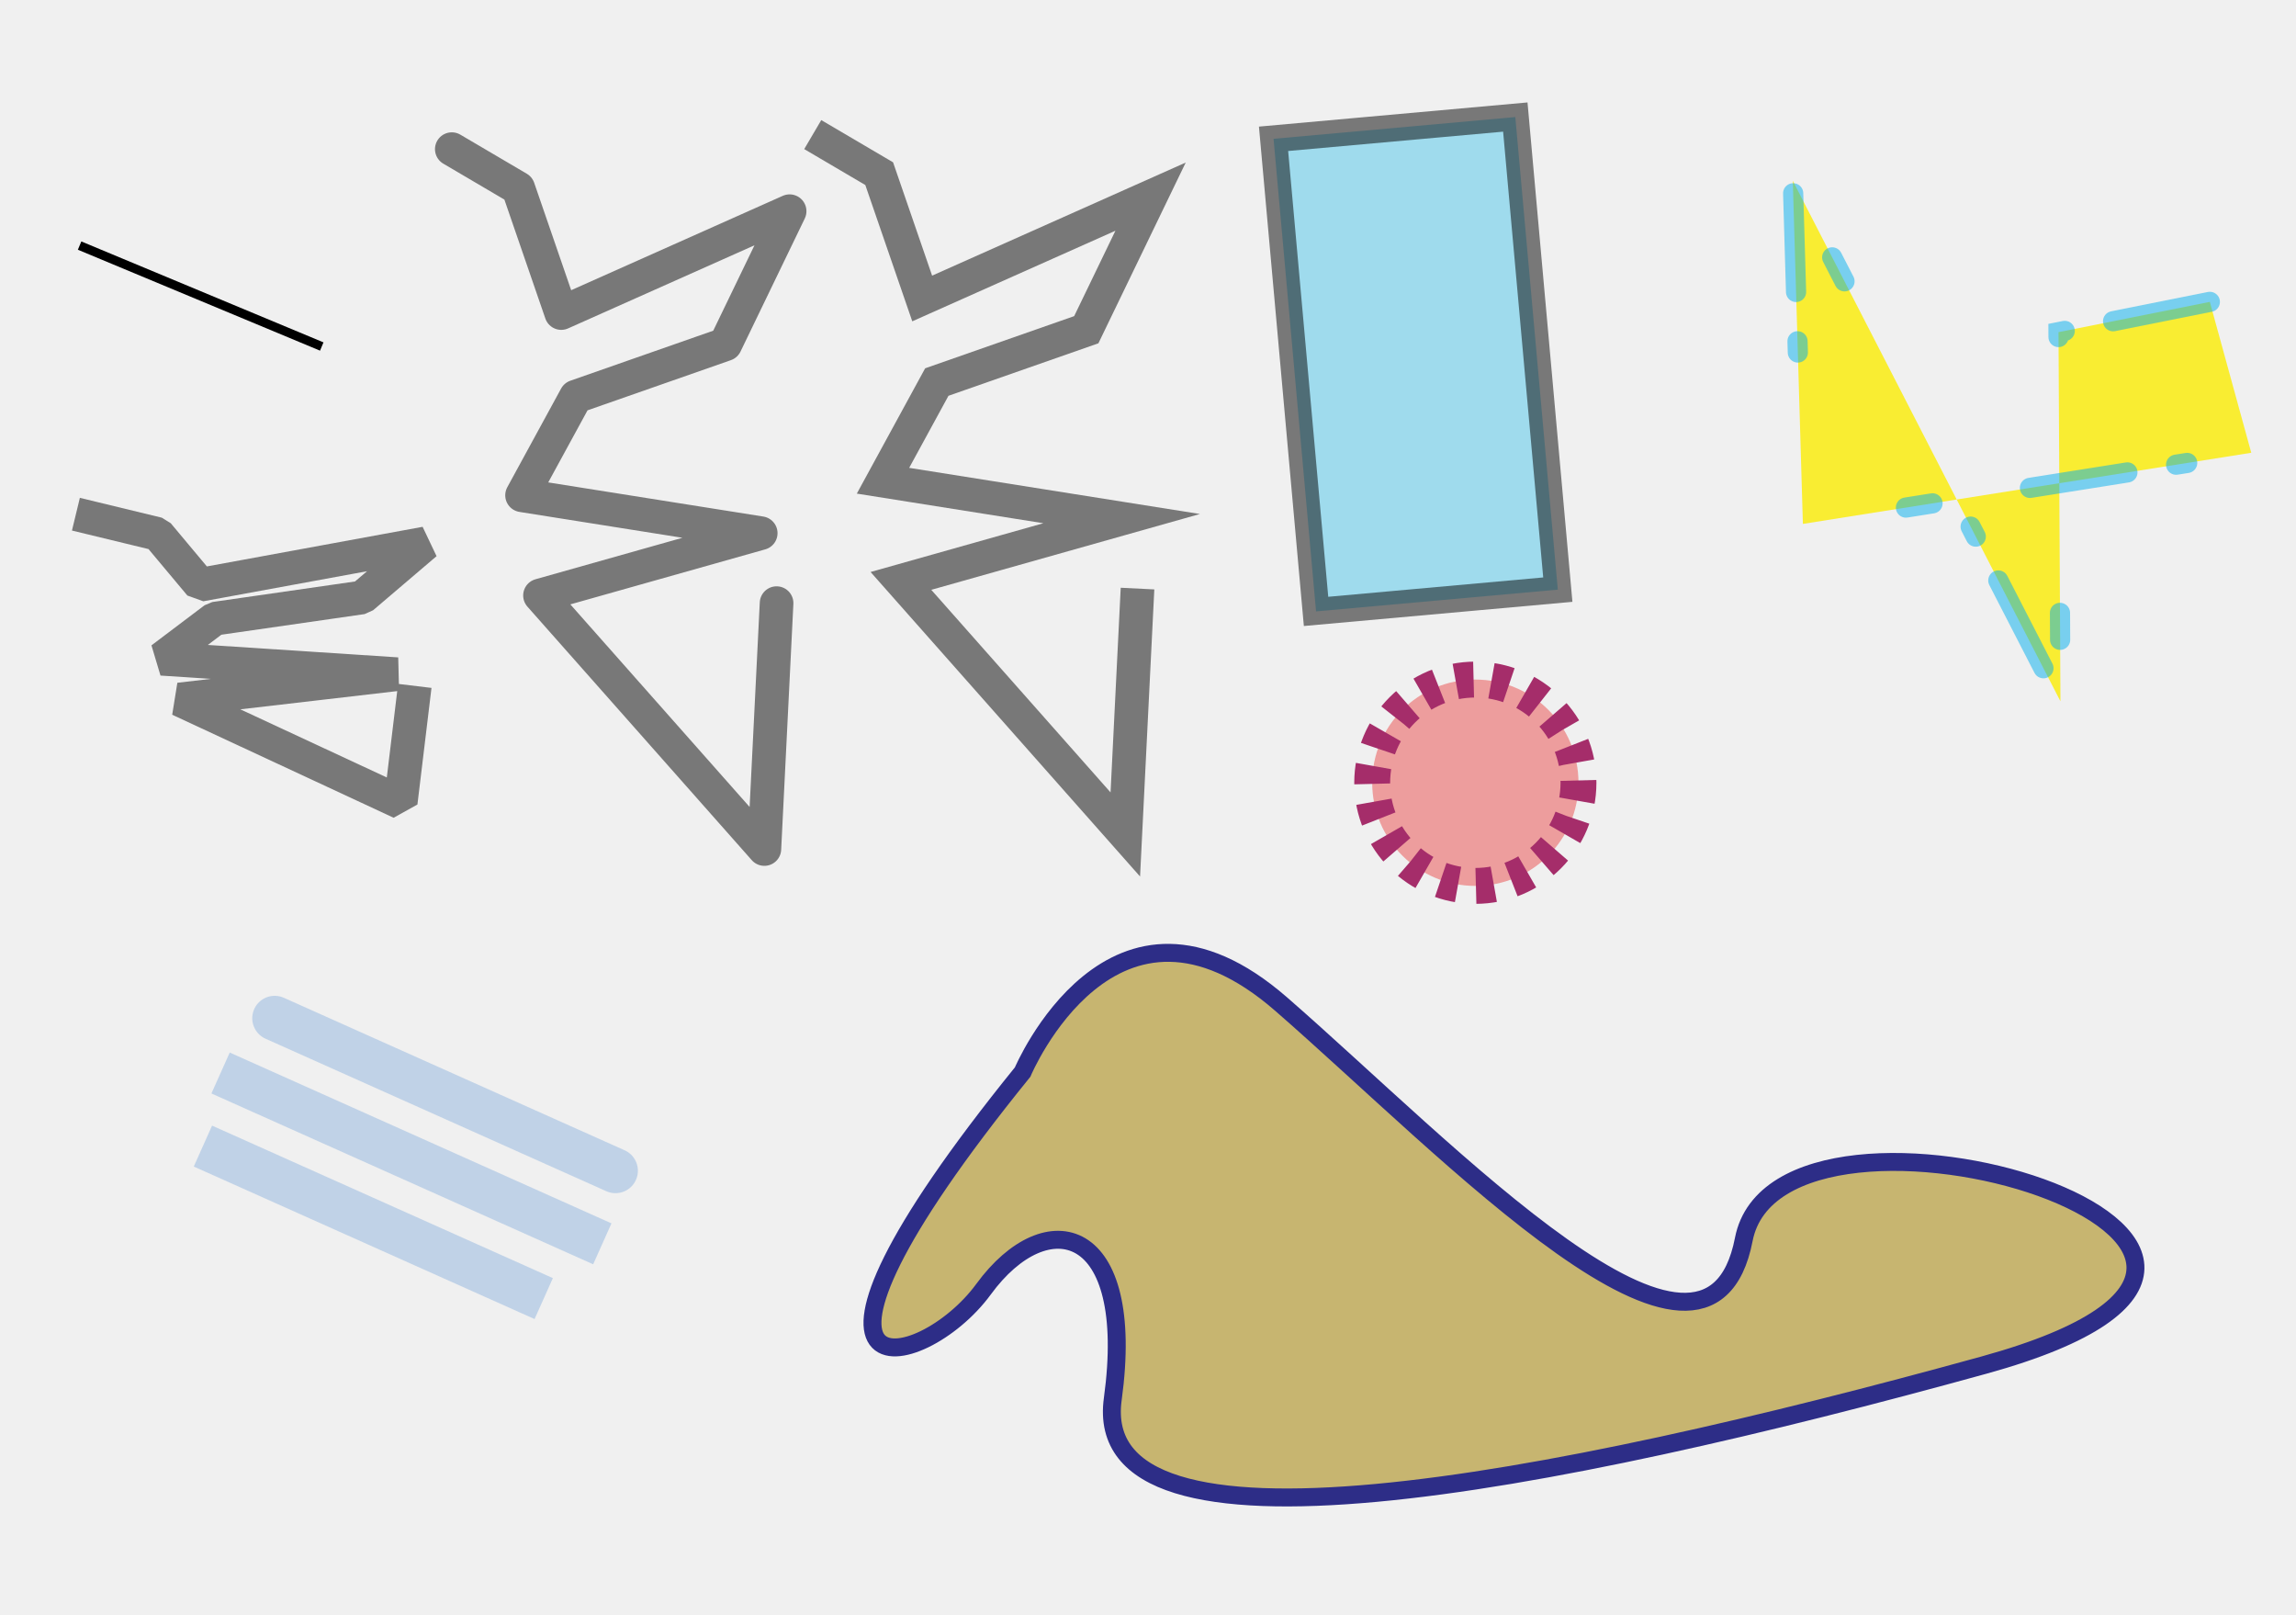
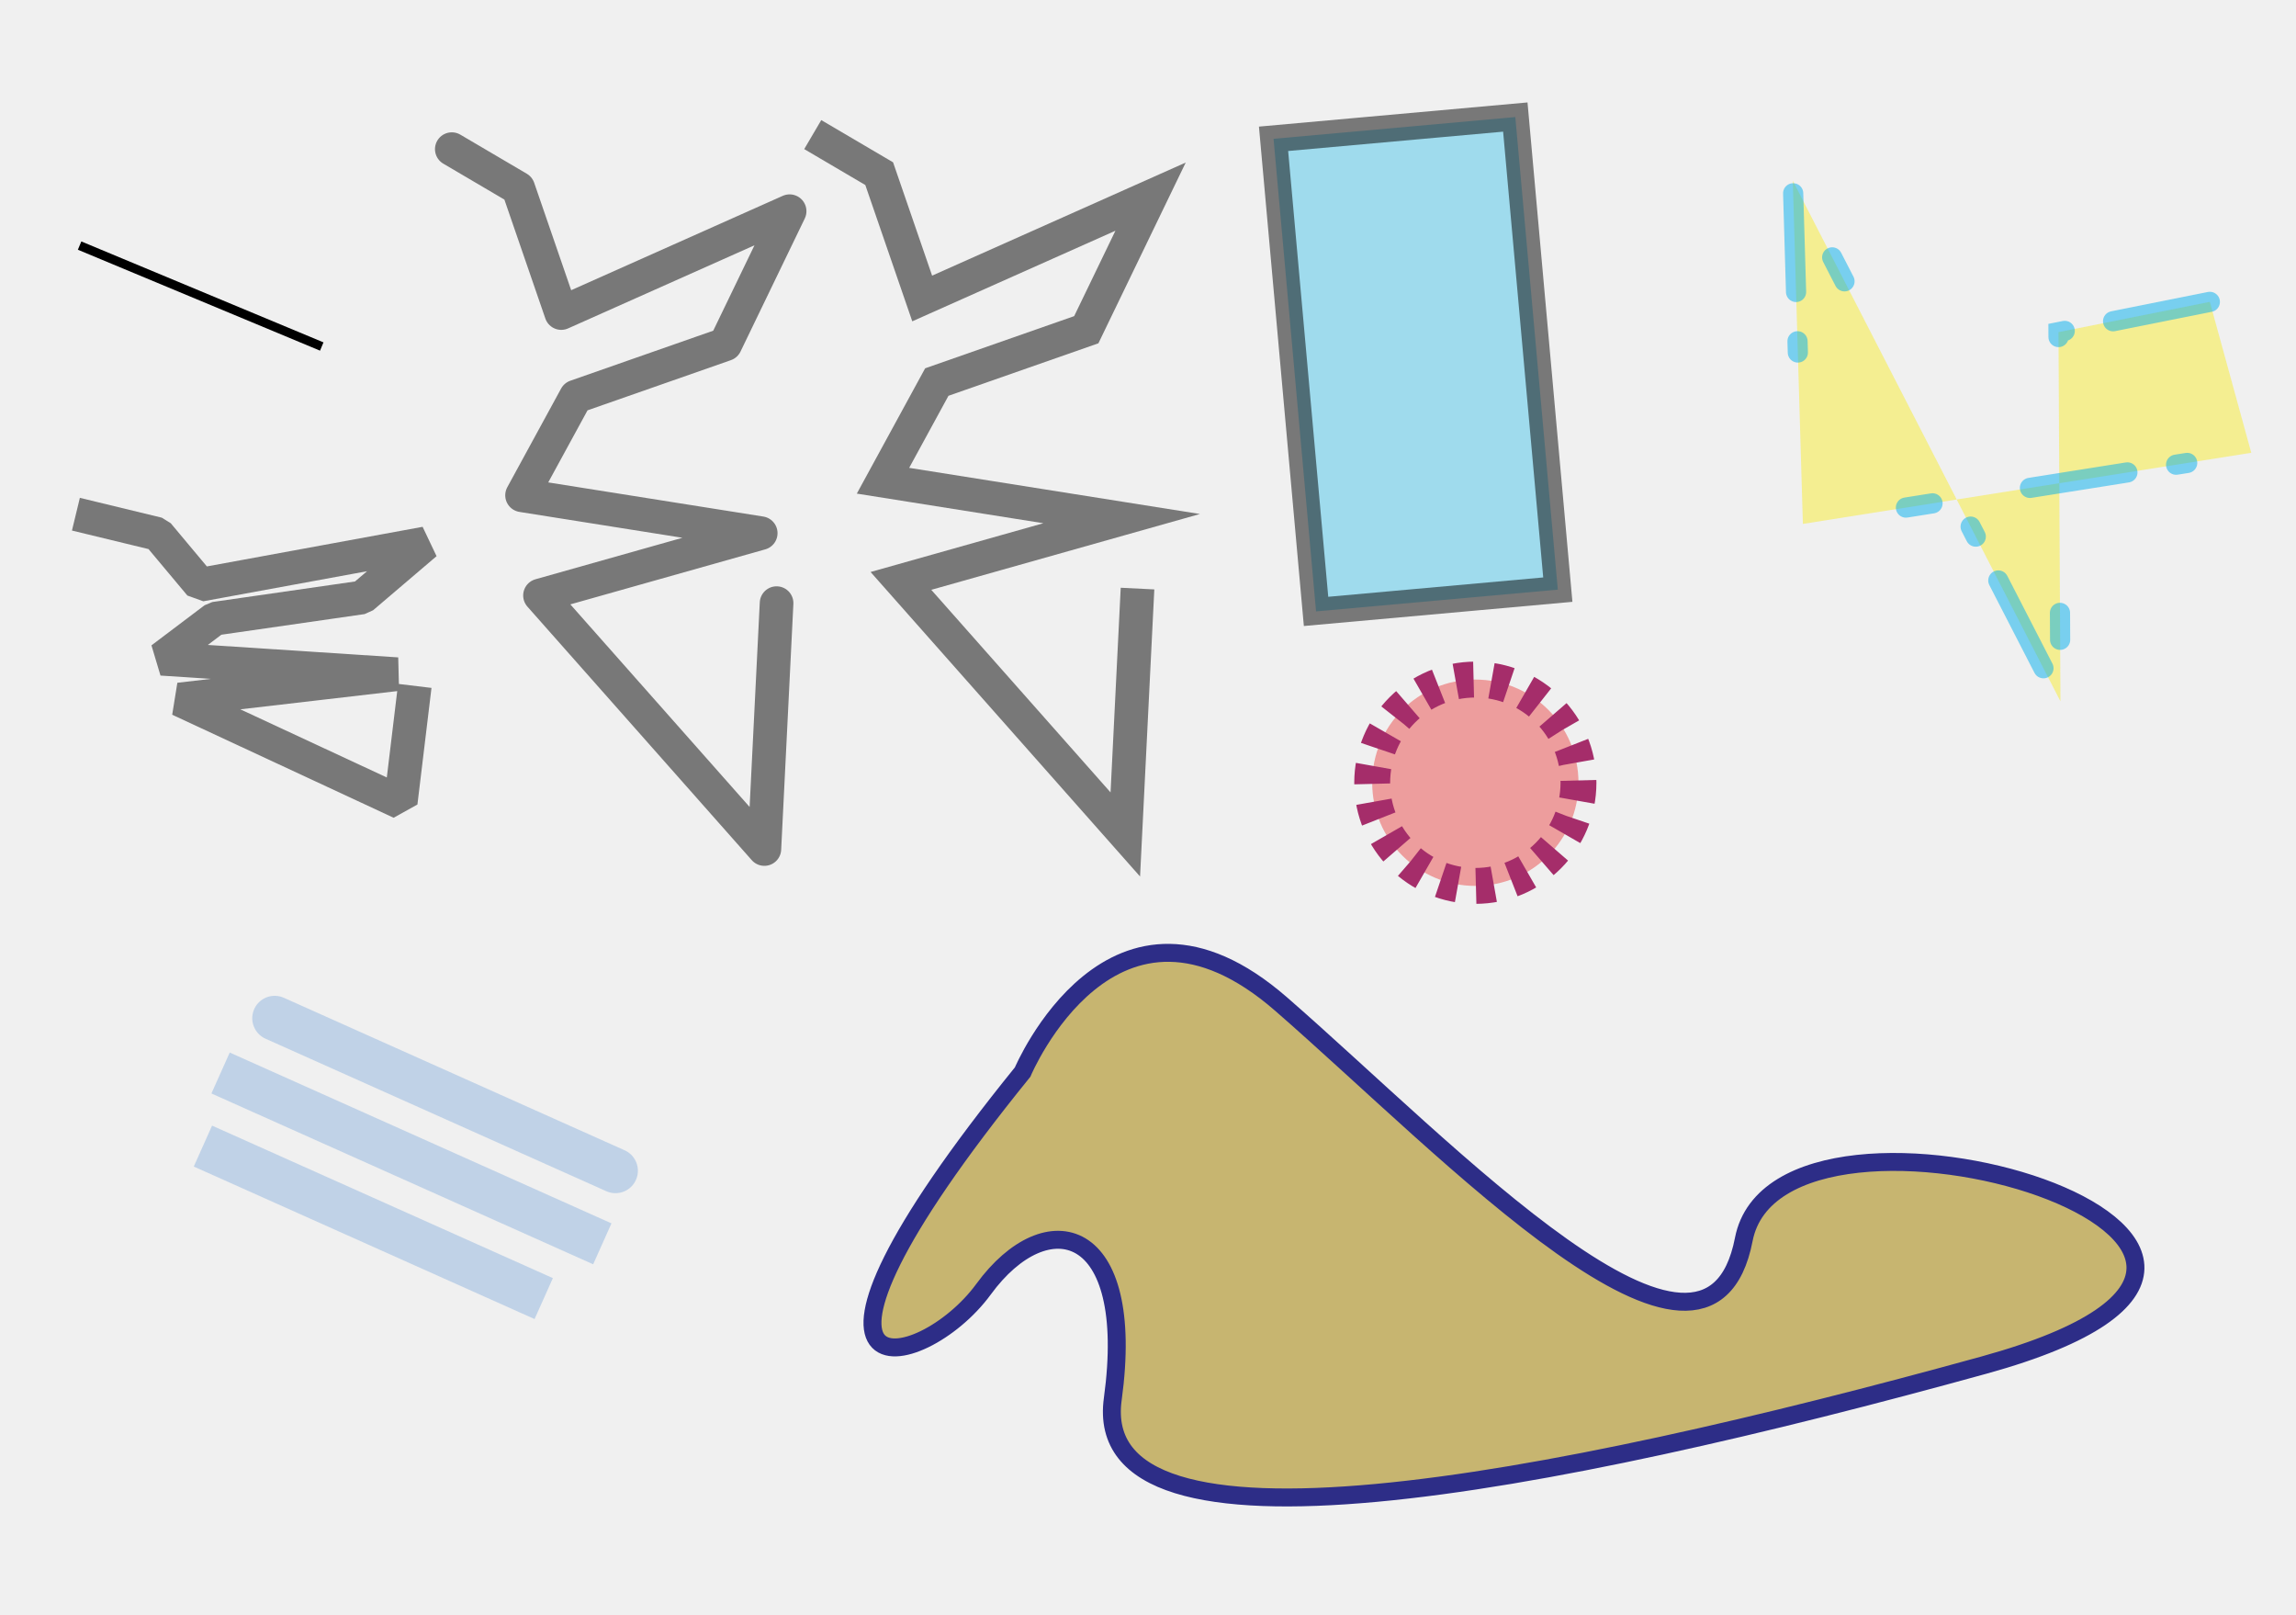
<svg xmlns="http://www.w3.org/2000/svg" version="1.1" id="Layer_1" x="0px" y="0px" width="1024px" height="720px" viewBox="0 0 1024 720" enable-background="new 0 0 1024 720" xml:space="preserve">
-   <polyline id="polyline3069" fill="#F9ED32" stroke="#00AEEF" stroke-width="9" stroke-linecap="round" stroke-miterlimit="5" stroke-opacity="0.5" stroke-dasharray="44,22,5,123,12,44" points="  985.57,134.601 918.073,148.1 918.948,312.688 799.576,80.603 804.076,233.595 1004.05,201.875 " />
+   <polyline id="polyline3069" fill="#F9ED32" fill-opacity="0.5" stroke="#00AEEF" stroke-width="9" stroke-linecap="round" stroke-miterlimit="5" stroke-opacity="0.5" stroke-dasharray="44,22,5,123,12,44" points="  985.57,134.601 918.073,148.1 918.948,312.688 799.576,80.603 804.076,233.595 1004.05,201.875 " />
  <polyline id="polyline3071" fill="none" stroke="#000000" stroke-width="15" stroke-linecap="square" stroke-linejoin="bevel" stroke-miterlimit="500" stroke-opacity="0.5" points="  41.145,231.028 70.398,238.107 89.32,260.717 189.838,242.268 161.546,266.374 95.753,275.853 72.068,293.729 177.113,300.592   79.963,311.877 178.723,357.806 184.096,313.265 " />
  <path id="path3073" fill="#C7B570" stroke="#2D2D87" stroke-width="8" stroke-linecap="round" stroke-miterlimit="5" d="  M456.091,477.991c0,0,40.203-95.653,115.249-30.33c75.047,65.323,190.289,187.809,206.371,104.981  c16.082-82.82,301.516,2.334,107.203,55.991c-194.313,53.655-399.349,93.313-388.624,15.162  c10.719-78.152-29.48-87.483-57.624-48.992C410.524,613.302,334.14,628.469,456.091,477.991z" />
  <circle id="circle3075" fill="#EB7A79" fill-opacity="0.7" stroke="#A52D6A" stroke-width="16" stroke-miterlimit="22" stroke-dasharray="8,8,0,0,0,0" cx="657.99" cy="348.999" r="46" />
  <rect id="rect3077" x="525.602" y="108.282" transform="matrix(-0.0896 -0.996 0.996 -0.0896 526.1954 805.8045)" fill="#9FDBED" stroke="#000000" stroke-width="12" stroke-miterlimit="500" stroke-opacity="0.5" width="211.561" height="108.257" />
  <line id="line3079" fill="none" stroke="#518DD4" stroke-width="20" stroke-linecap="round" stroke-miterlimit="500" stroke-opacity="0.3" x1="122.5" y1="454" x2="274.5" y2="522" />
  <line id="line3081" fill="none" stroke="#518DD4" stroke-width="20" stroke-linecap="square" stroke-miterlimit="500" stroke-opacity="0.3" x1="107.5" y1="482.5" x2="259.5" y2="550.5" />
  <line id="line3083" fill="none" stroke="#518DD4" stroke-width="20" stroke-miterlimit="500" stroke-opacity="0.3" x1="90.5" y1="511" x2="242.5" y2="579" />
  <polyline id="polyline3085" fill="none" stroke="#000000" stroke-width="15" stroke-linecap="round" stroke-linejoin="round" stroke-miterlimit="500" stroke-opacity="0.5" points="  201.5,66.5 231.142,83.924 250.315,139.574 352.165,94.167 323.5,153.5 256.834,176.833 232.834,220.833 339.273,237.723   240.834,265.5 340.904,378.551 346.349,268.919 " />
  <polyline id="polyline3087" fill="none" stroke="#000000" stroke-width="15" stroke-miterlimit="500" stroke-opacity="0.5" points="  362.477,60.01 392.116,77.433 411.289,133.084 513.144,87.677 484.477,147.01 417.81,170.344 393.81,214.344 500.247,231.233   401.81,259.01 501.88,372.06 507.323,262.428 " />
  <path id="path3089" fill="none" stroke="#000000" stroke-width="15" stroke-linecap="round" stroke-linejoin="round" stroke-miterlimit="500" d="  M144.5,42.5" />
  <line fill="#FFFFFF" stroke="#000000" stroke-width="4" stroke-miterlimit="10" x1="35.5" y1="109.5" x2="143.5" y2="154.5" />
</svg>
